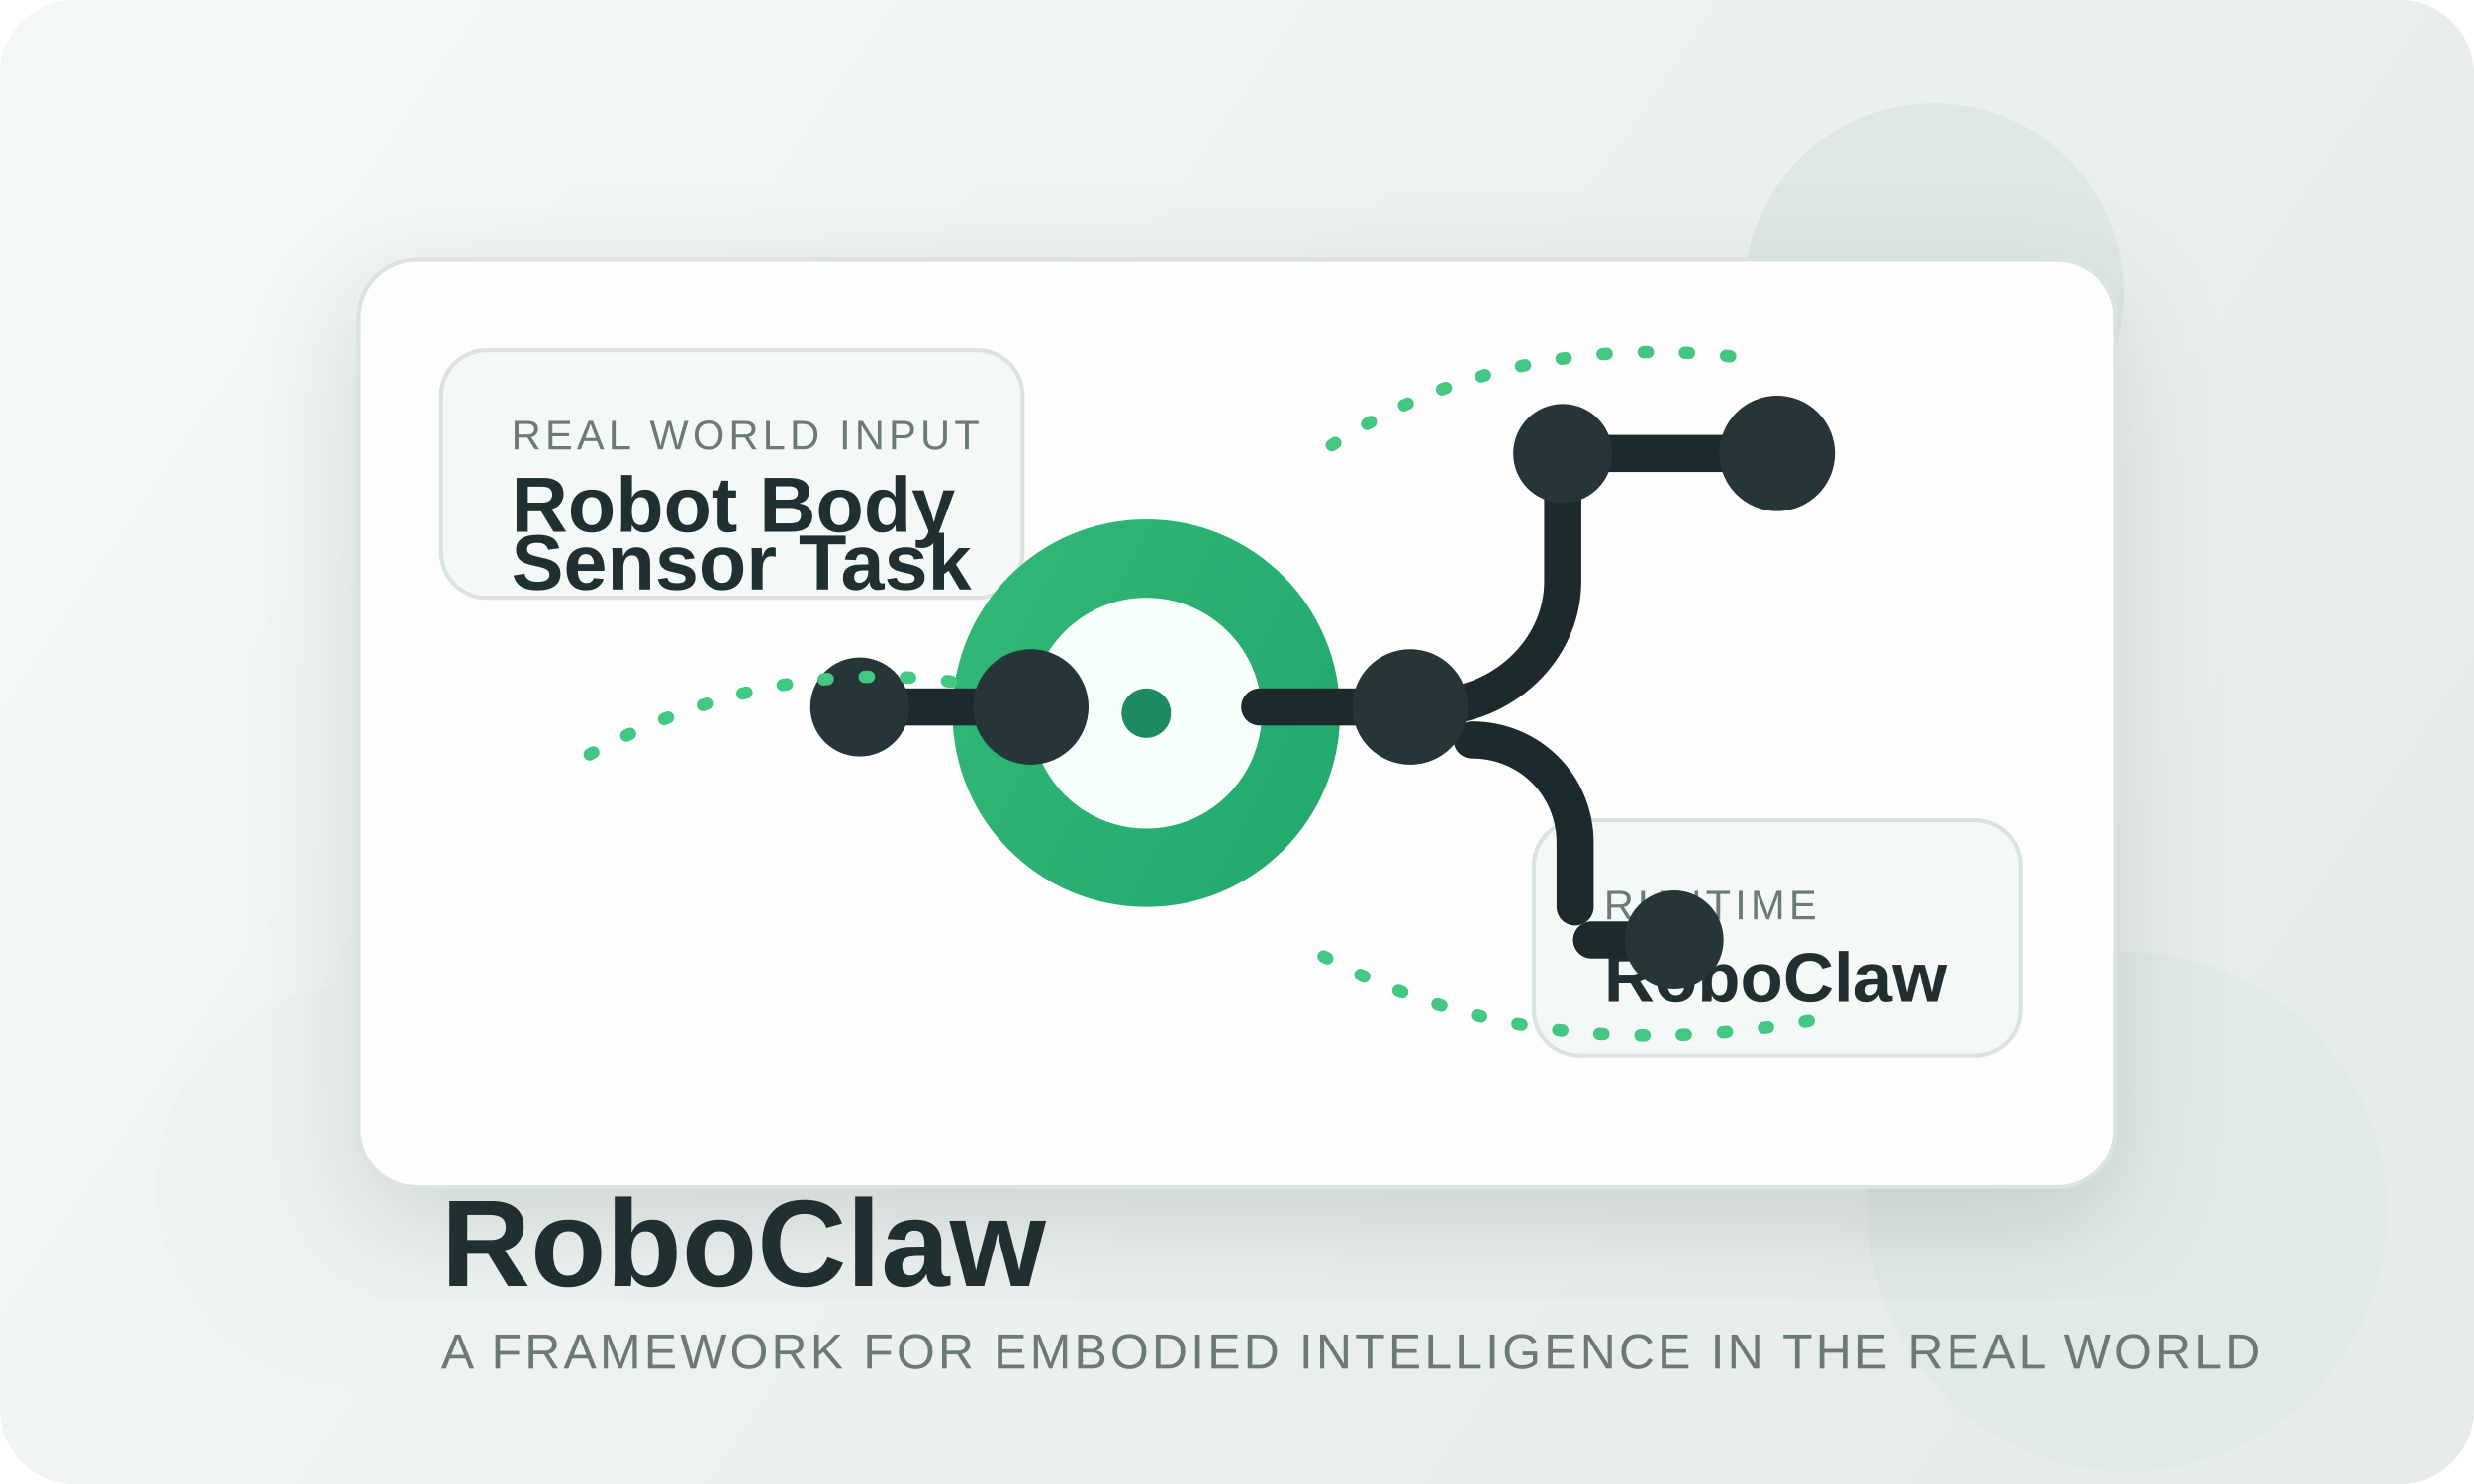
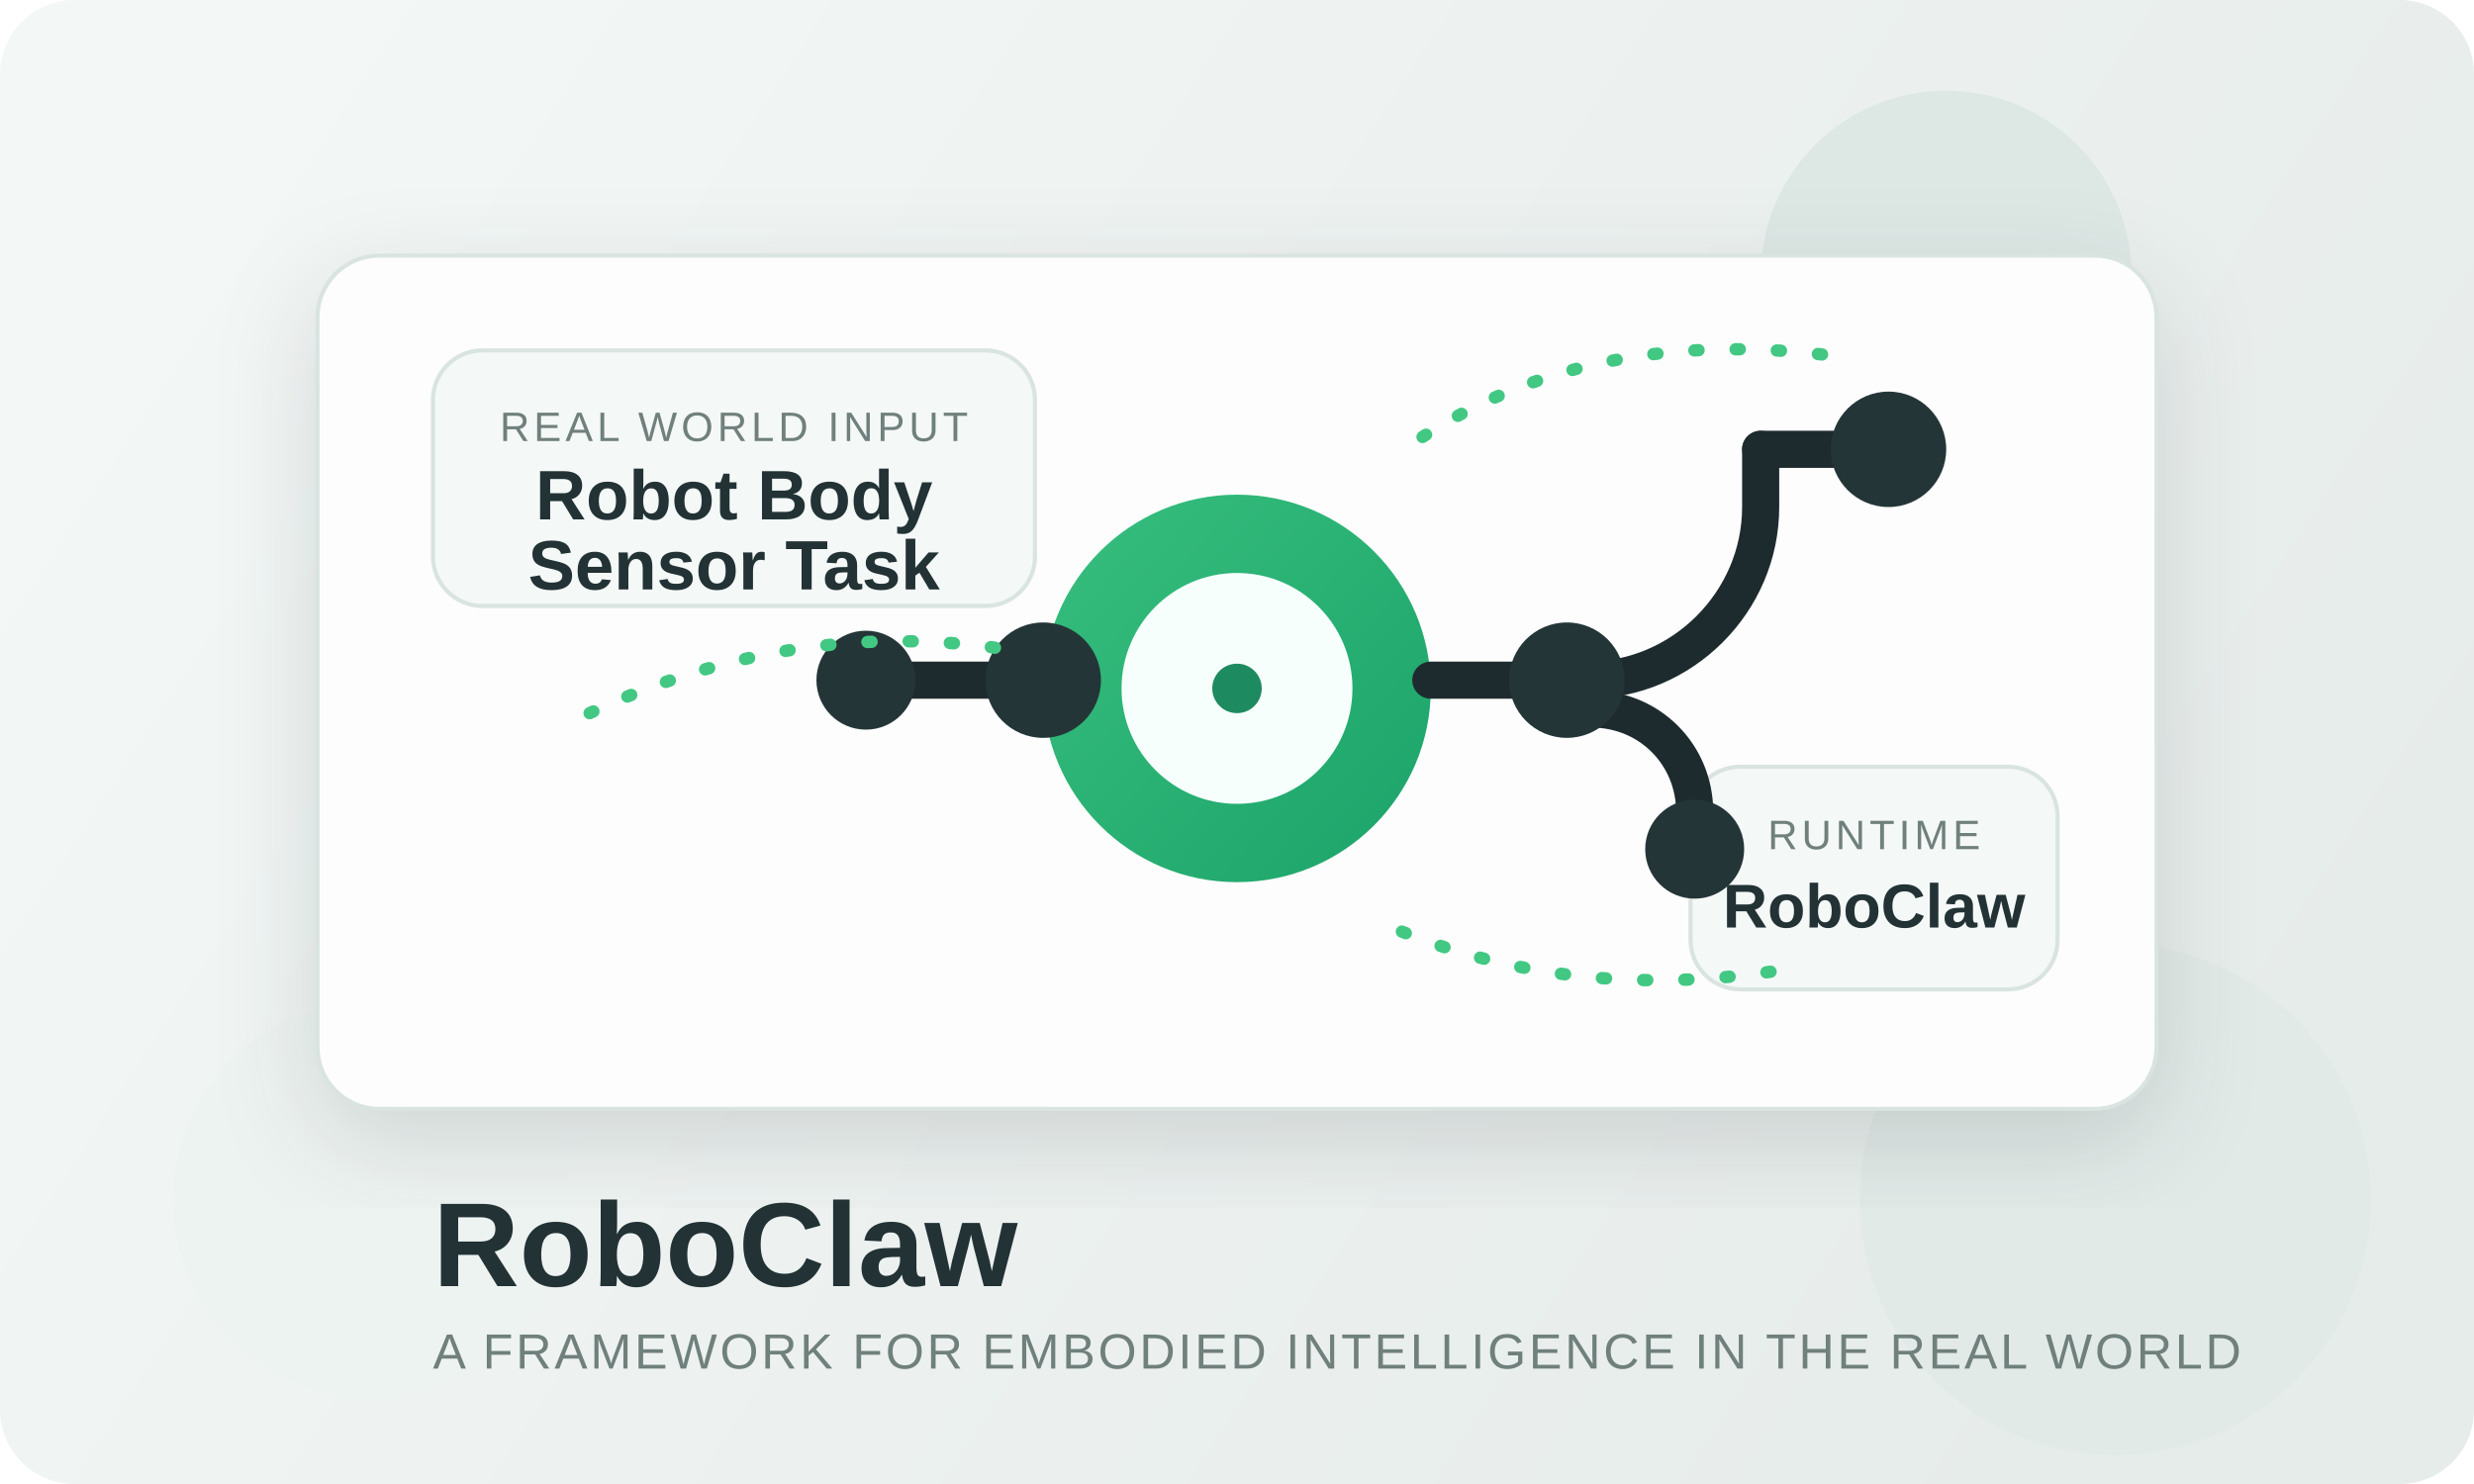
<svg xmlns="http://www.w3.org/2000/svg" width="1200" height="720" viewBox="0 0 1200 720" fill="none">
  <defs>
-     <linearGradient id="bg" x1="160" y1="40" x2="1040" y2="640" gradientUnits="userSpaceOnUse">
+     <linearGradient id="bg" x1="120" y1="48" x2="1040" y2="648" gradientUnits="userSpaceOnUse">
      <stop stop-color="#F3F7F6" />
      <stop offset="1" stop-color="#E6ECEA" />
    </linearGradient>
-     <linearGradient id="green" x1="222" y1="184" x2="838" y2="498" gradientUnits="userSpaceOnUse">
-       <stop stop-color="#42C883" />
-       <stop offset="1" stop-color="#169B63" />
+     <linearGradient id="green" x1="462" y1="232" x2="738" y2="486" gradientUnits="userSpaceOnUse">
+       <stop stop-color="#3BC381" />
+       <stop offset="1" stop-color="#149B64" />
    </linearGradient>
-     <filter id="shadow" x="122" y="76" width="958" height="554" filterUnits="userSpaceOnUse" color-interpolation-filters="sRGB">
+     <filter id="shadow" x="106" y="92" width="988" height="494" filterUnits="userSpaceOnUse" color-interpolation-filters="sRGB">
      <feFlood flood-opacity="0" result="BackgroundImageFix" />
      <feColorMatrix in="SourceAlpha" type="matrix" values="0 0 0 0 0 0 0 0 0 0 0 0 0 0 0 0 0 0 127 0" result="hardAlpha" />
-       <feOffset dy="18" />
-       <feGaussianBlur stdDeviation="26" />
+       <feOffset dy="16" />
+       <feGaussianBlur stdDeviation="24" />
      <feColorMatrix type="matrix" values="0 0 0 0 0.075 0 0 0 0 0.122 0 0 0 0 0.125 0 0 0 0.14 0" />
      <feBlend mode="normal" in2="BackgroundImageFix" result="effect1_dropShadow_0_1" />
      <feBlend mode="normal" in="SourceGraphic" in2="effect1_dropShadow_0_1" result="shape" />
    </filter>
+     <style>
+       .label-kicker { fill: #70807C; font-family: Arial, sans-serif; font-size: 20px; letter-spacing: 2px; }
+       .label-title { fill: #223235; font-family: Arial, sans-serif; font-size: 34px; font-weight: 700; }
+       .footer-title { fill: #223235; font-family: Arial, sans-serif; font-size: 58px; font-weight: 700; }
+       .footer-subtitle { fill: #70807C; font-family: Arial, sans-serif; font-size: 24px; letter-spacing: 1.4px; }
+     </style>
  </defs>
  <rect width="1200" height="720" rx="36" fill="url(#bg)" />
-   <circle cx="938" cy="142" r="92" fill="#DDE7E4" />
-   <circle cx="1032" cy="588" r="126" fill="#E2EAE8" />
-   <circle cx="174" cy="576" r="98" fill="#EDF3F1" />
+   <circle cx="944" cy="134" r="90" fill="#DDE7E4" />
+   <circle cx="1026" cy="582" r="124" fill="#E2EAE8" />
+   <circle cx="180" cy="582" r="96" fill="#EDF3F1" />
  <g filter="url(#shadow)">
-     <rect x="174" y="126" width="852" height="450" rx="28" fill="#FCFDFC" />
-     <rect x="174" y="126" width="852" height="450" rx="28" stroke="#D9E4E0" stroke-width="2" />
+     <rect x="154" y="124" width="892" height="414" rx="30" fill="#FCFDFC" />
+     <rect x="154" y="124" width="892" height="414" rx="30" stroke="#D9E4E0" stroke-width="2" />
  </g>
-   <rect x="214" y="170" width="282" height="120" rx="22" fill="#F4F8F7" />
-   <rect x="214" y="170" width="282" height="120" rx="22" stroke="#D9E4E0" stroke-width="2" />
-   <text x="248" y="218" fill="#6A7A77" font-family="Arial, sans-serif" font-size="20" letter-spacing="2">REAL WORLD INPUT</text>
-   <text x="248" y="258" fill="#203032" font-family="Arial, sans-serif" font-size="38" font-weight="700">Robot Body</text>
-   <text x="248" y="286" fill="#203032" font-family="Arial, sans-serif" font-size="38" font-weight="700">Sensor Task</text>
-   <rect x="744" y="398" width="236" height="114" rx="22" fill="#F4F8F7" />
-   <rect x="744" y="398" width="236" height="114" rx="22" stroke="#D9E4E0" stroke-width="2" />
-   <text x="778" y="446" fill="#6A7A77" font-family="Arial, sans-serif" font-size="20" letter-spacing="2">RUNTIME</text>
-   <text x="778" y="486" fill="#203032" font-family="Arial, sans-serif" font-size="34" font-weight="700">RoboClaw</text>
-   <circle cx="556" cy="346" r="94" fill="url(#green)" />
-   <circle cx="556" cy="346" r="56" fill="#F6FFFB" />
-   <circle cx="556" cy="346" r="12" fill="#1E8A60" />
-   <path d="M417 343H500" stroke="#1D2A2D" stroke-width="18" stroke-linecap="round" />
-   <path d="M611 343H684" stroke="#1D2A2D" stroke-width="18" stroke-linecap="round" />
-   <path d="M694 343C728 343 758 316 758 282V236" stroke="#1D2A2D" stroke-width="18" stroke-linecap="round" />
-   <path d="M768 220L862 220" stroke="#1D2A2D" stroke-width="18" stroke-linecap="round" />
-   <path d="M714 359C742 359 764 381 764 409V440" stroke="#1D2A2D" stroke-width="18" stroke-linecap="round" />
-   <path d="M772 456L812 456" stroke="#1D2A2D" stroke-width="18" stroke-linecap="round" />
-   <circle cx="417" cy="343" r="24" fill="#253538" />
-   <circle cx="500" cy="343" r="28" fill="#253538" />
-   <circle cx="684" cy="343" r="28" fill="#253538" />
-   <circle cx="758" cy="220" r="24" fill="#253538" />
-   <circle cx="862" cy="220" r="28" fill="#253538" />
-   <circle cx="812" cy="456" r="24" fill="#253538" />
-   <path d="M286 366C348 332 410 322 470 332" stroke="#42C883" stroke-width="6" stroke-linecap="round" stroke-dasharray="2 18" />
-   <path d="M646 216C704 178 774 164 848 174" stroke="#42C883" stroke-width="6" stroke-linecap="round" stroke-dasharray="2 18" />
-   <path d="M642 464C708 500 790 512 884 494" stroke="#42C883" stroke-width="6" stroke-linecap="round" stroke-dasharray="2 18" />
-   <text x="214" y="624" fill="#203032" font-family="Arial, sans-serif" font-size="60" font-weight="700">RoboClaw</text>
-   <text x="214" y="664" fill="#6A7A77" font-family="Arial, sans-serif" font-size="24" letter-spacing="1.5">A FRAMEWORK FOR EMBODIED INTELLIGENCE IN THE REAL WORLD</text>
+   <rect x="210" y="170" width="292" height="124" rx="24" fill="#F4F8F7" />
+   <rect x="210" y="170" width="292" height="124" rx="24" stroke="#D9E4E0" stroke-width="2" />
+   <text x="356" y="214" text-anchor="middle" class="label-kicker">REAL WORLD INPUT</text>
+   <text x="356" y="252" text-anchor="middle" class="label-title">Robot Body</text>
+   <text x="356" y="286" text-anchor="middle" class="label-title">Sensor Task</text>
+   <rect x="820" y="372" width="178" height="108" rx="24" fill="#F4F8F7" />
+   <rect x="820" y="372" width="178" height="108" rx="24" stroke="#D9E4E0" stroke-width="2" />
+   <text x="909" y="412" text-anchor="middle" class="label-kicker">RUNTIME</text>
+   <text x="909" y="450" text-anchor="middle" class="label-title" style="font-size:30px">RoboClaw</text>
+   <circle cx="600" cy="334" r="94" fill="url(#green)" />
+   <circle cx="600" cy="334" r="56" fill="#F6FFFB" />
+   <circle cx="600" cy="334" r="12" fill="#1E8A60" />
+   <path d="M410 330H506" stroke="#1E2B2E" stroke-width="18" stroke-linecap="round" />
+   <path d="M694 330H760" stroke="#1E2B2E" stroke-width="18" stroke-linecap="round" />
+   <path d="M770 330C816 330 854 292 854 246V218" stroke="#1E2B2E" stroke-width="18" stroke-linecap="round" />
+   <path d="M854 218H916" stroke="#1E2B2E" stroke-width="18" stroke-linecap="round" />
+   <path d="M772 344C800 344 822 366 822 394V412" stroke="#1E2B2E" stroke-width="18" stroke-linecap="round" />
+   <circle cx="420" cy="330" r="24" fill="#243538" />
+   <circle cx="506" cy="330" r="28" fill="#243538" />
+   <circle cx="760" cy="330" r="28" fill="#243538" />
+   <circle cx="916" cy="218" r="28" fill="#243538" />
+   <circle cx="822" cy="412" r="24" fill="#243538" />
+   <path d="M286 346C354 314 424 304 494 316" stroke="#42C883" stroke-width="6" stroke-linecap="round" stroke-dasharray="2 18" />
+   <path d="M690 212C748 174 816 164 884 172" stroke="#42C883" stroke-width="6" stroke-linecap="round" stroke-dasharray="2 18" />
+   <path d="M680 452C734 474 798 482 868 470" stroke="#42C883" stroke-width="6" stroke-linecap="round" stroke-dasharray="2 18" />
+   <text x="210" y="624" class="footer-title">RoboClaw</text>
+   <text x="210" y="664" class="footer-subtitle">A FRAMEWORK FOR EMBODIED INTELLIGENCE IN THE REAL WORLD</text>
</svg>
